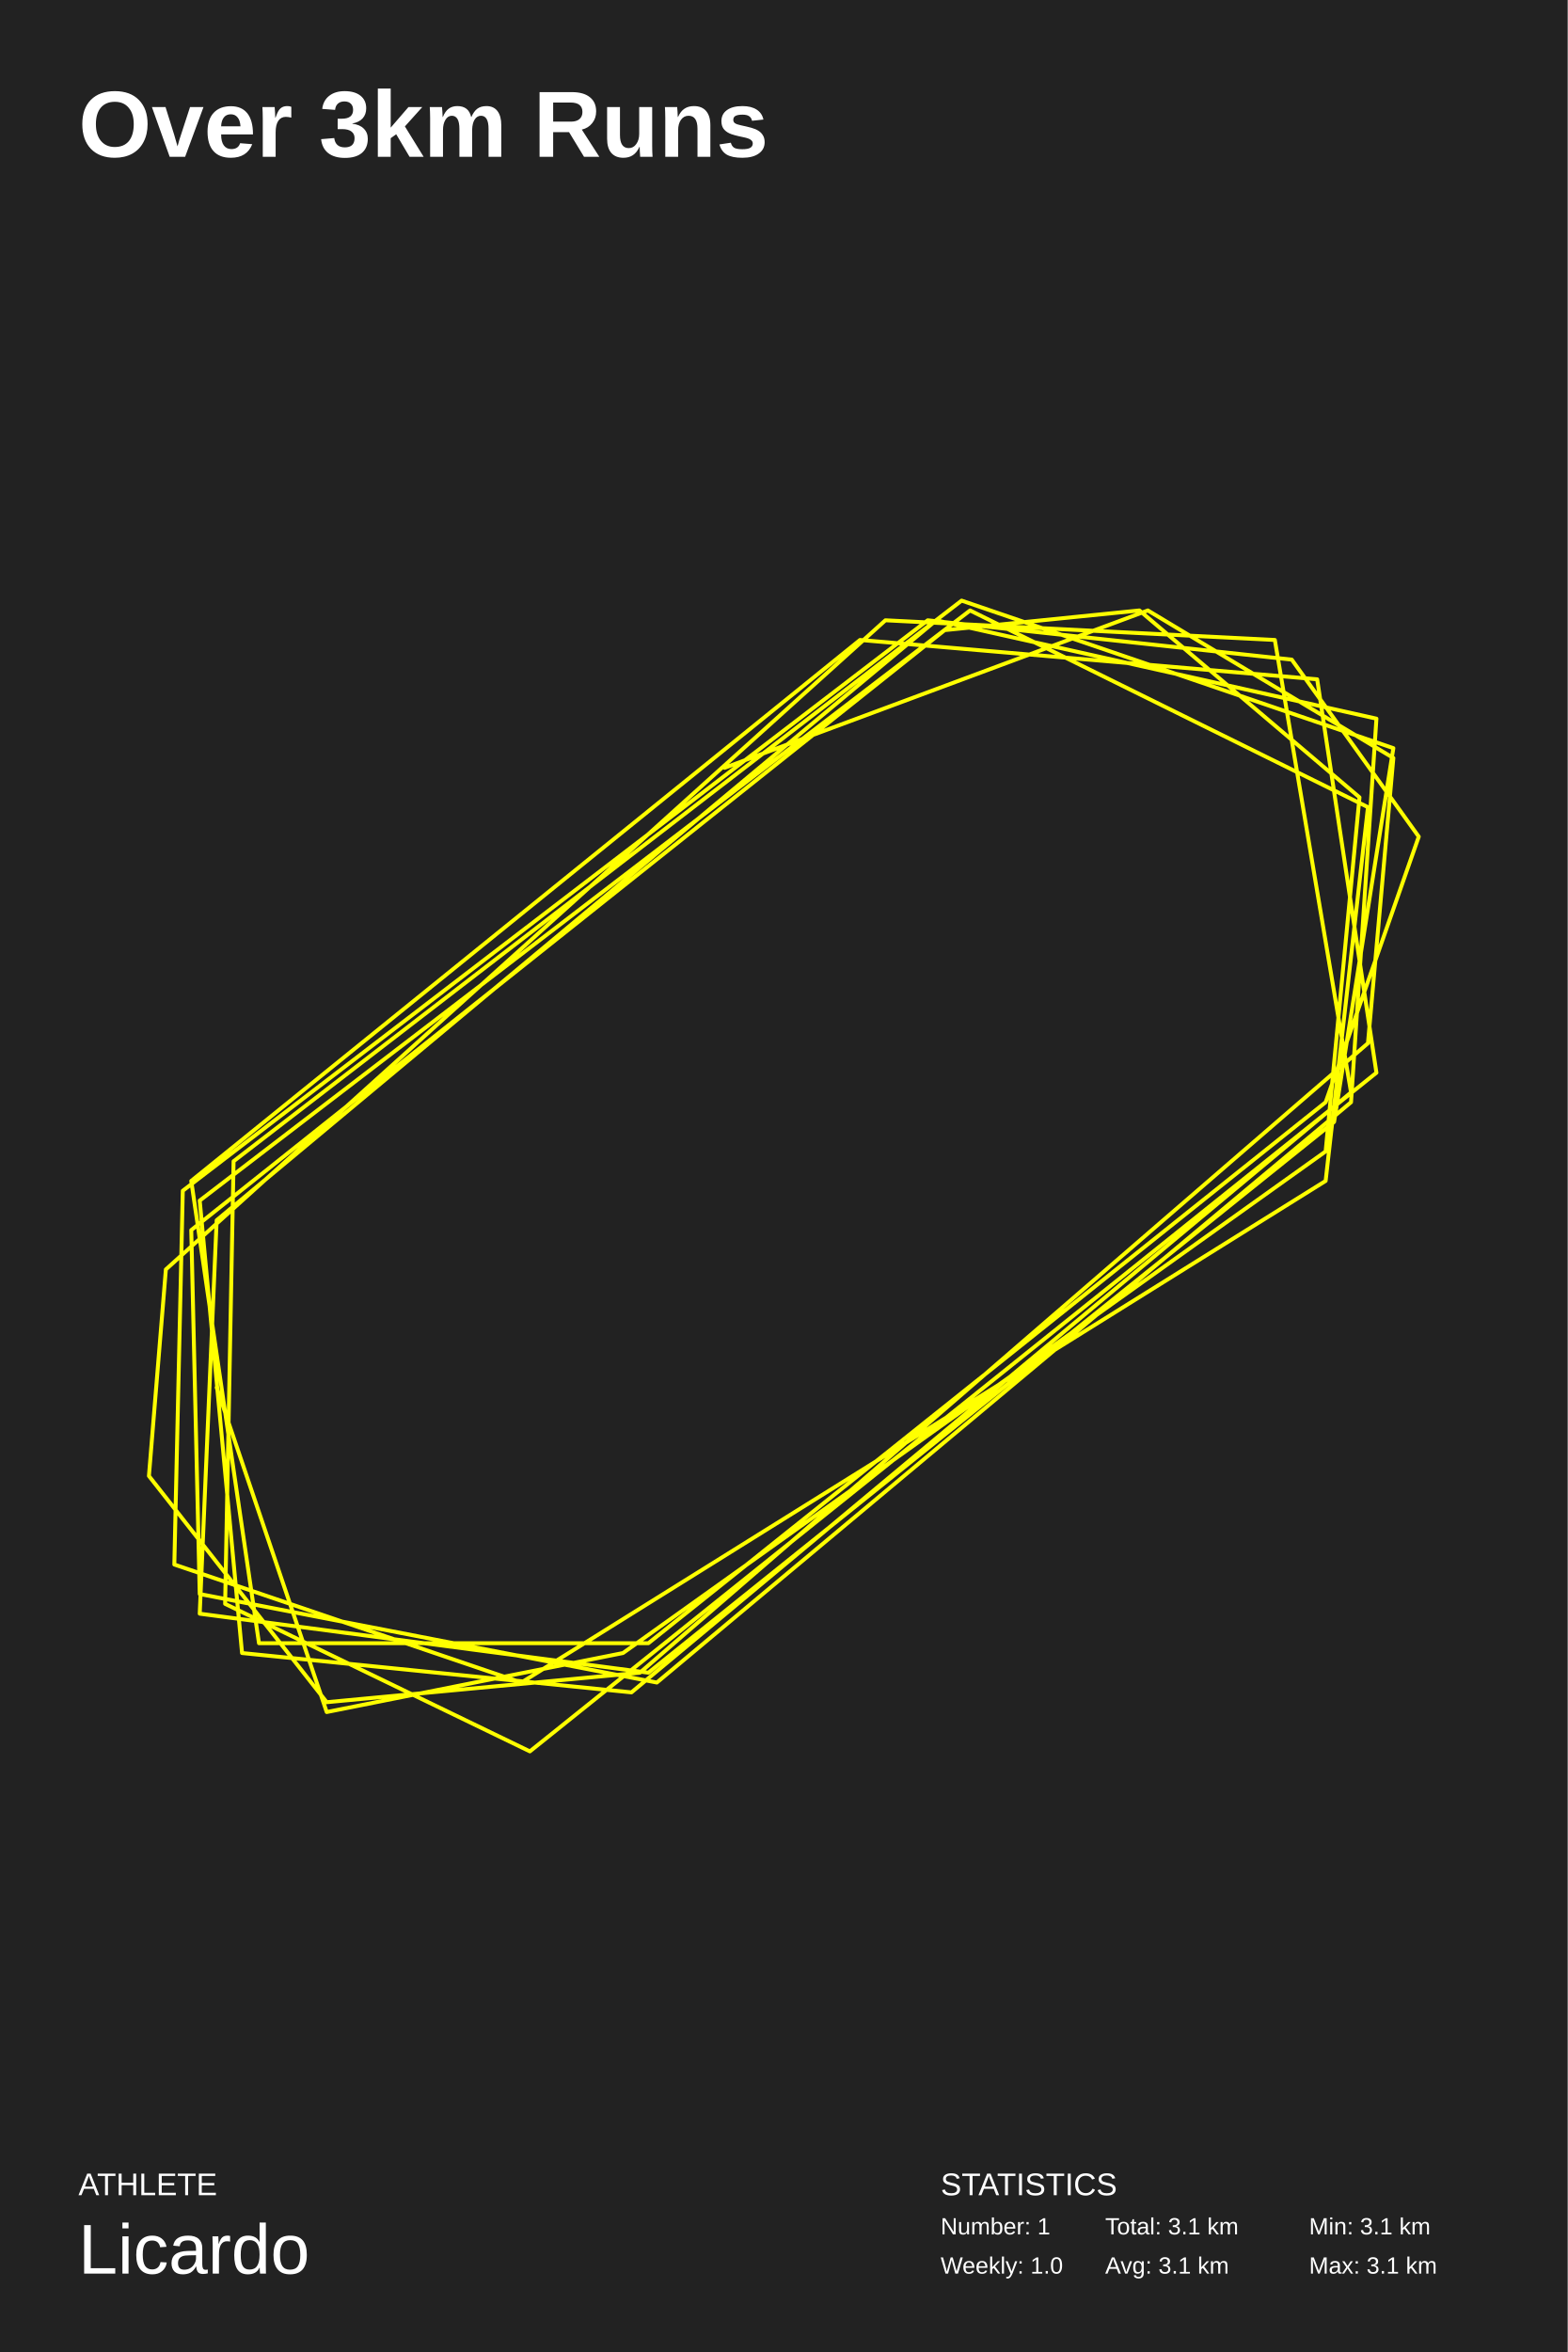
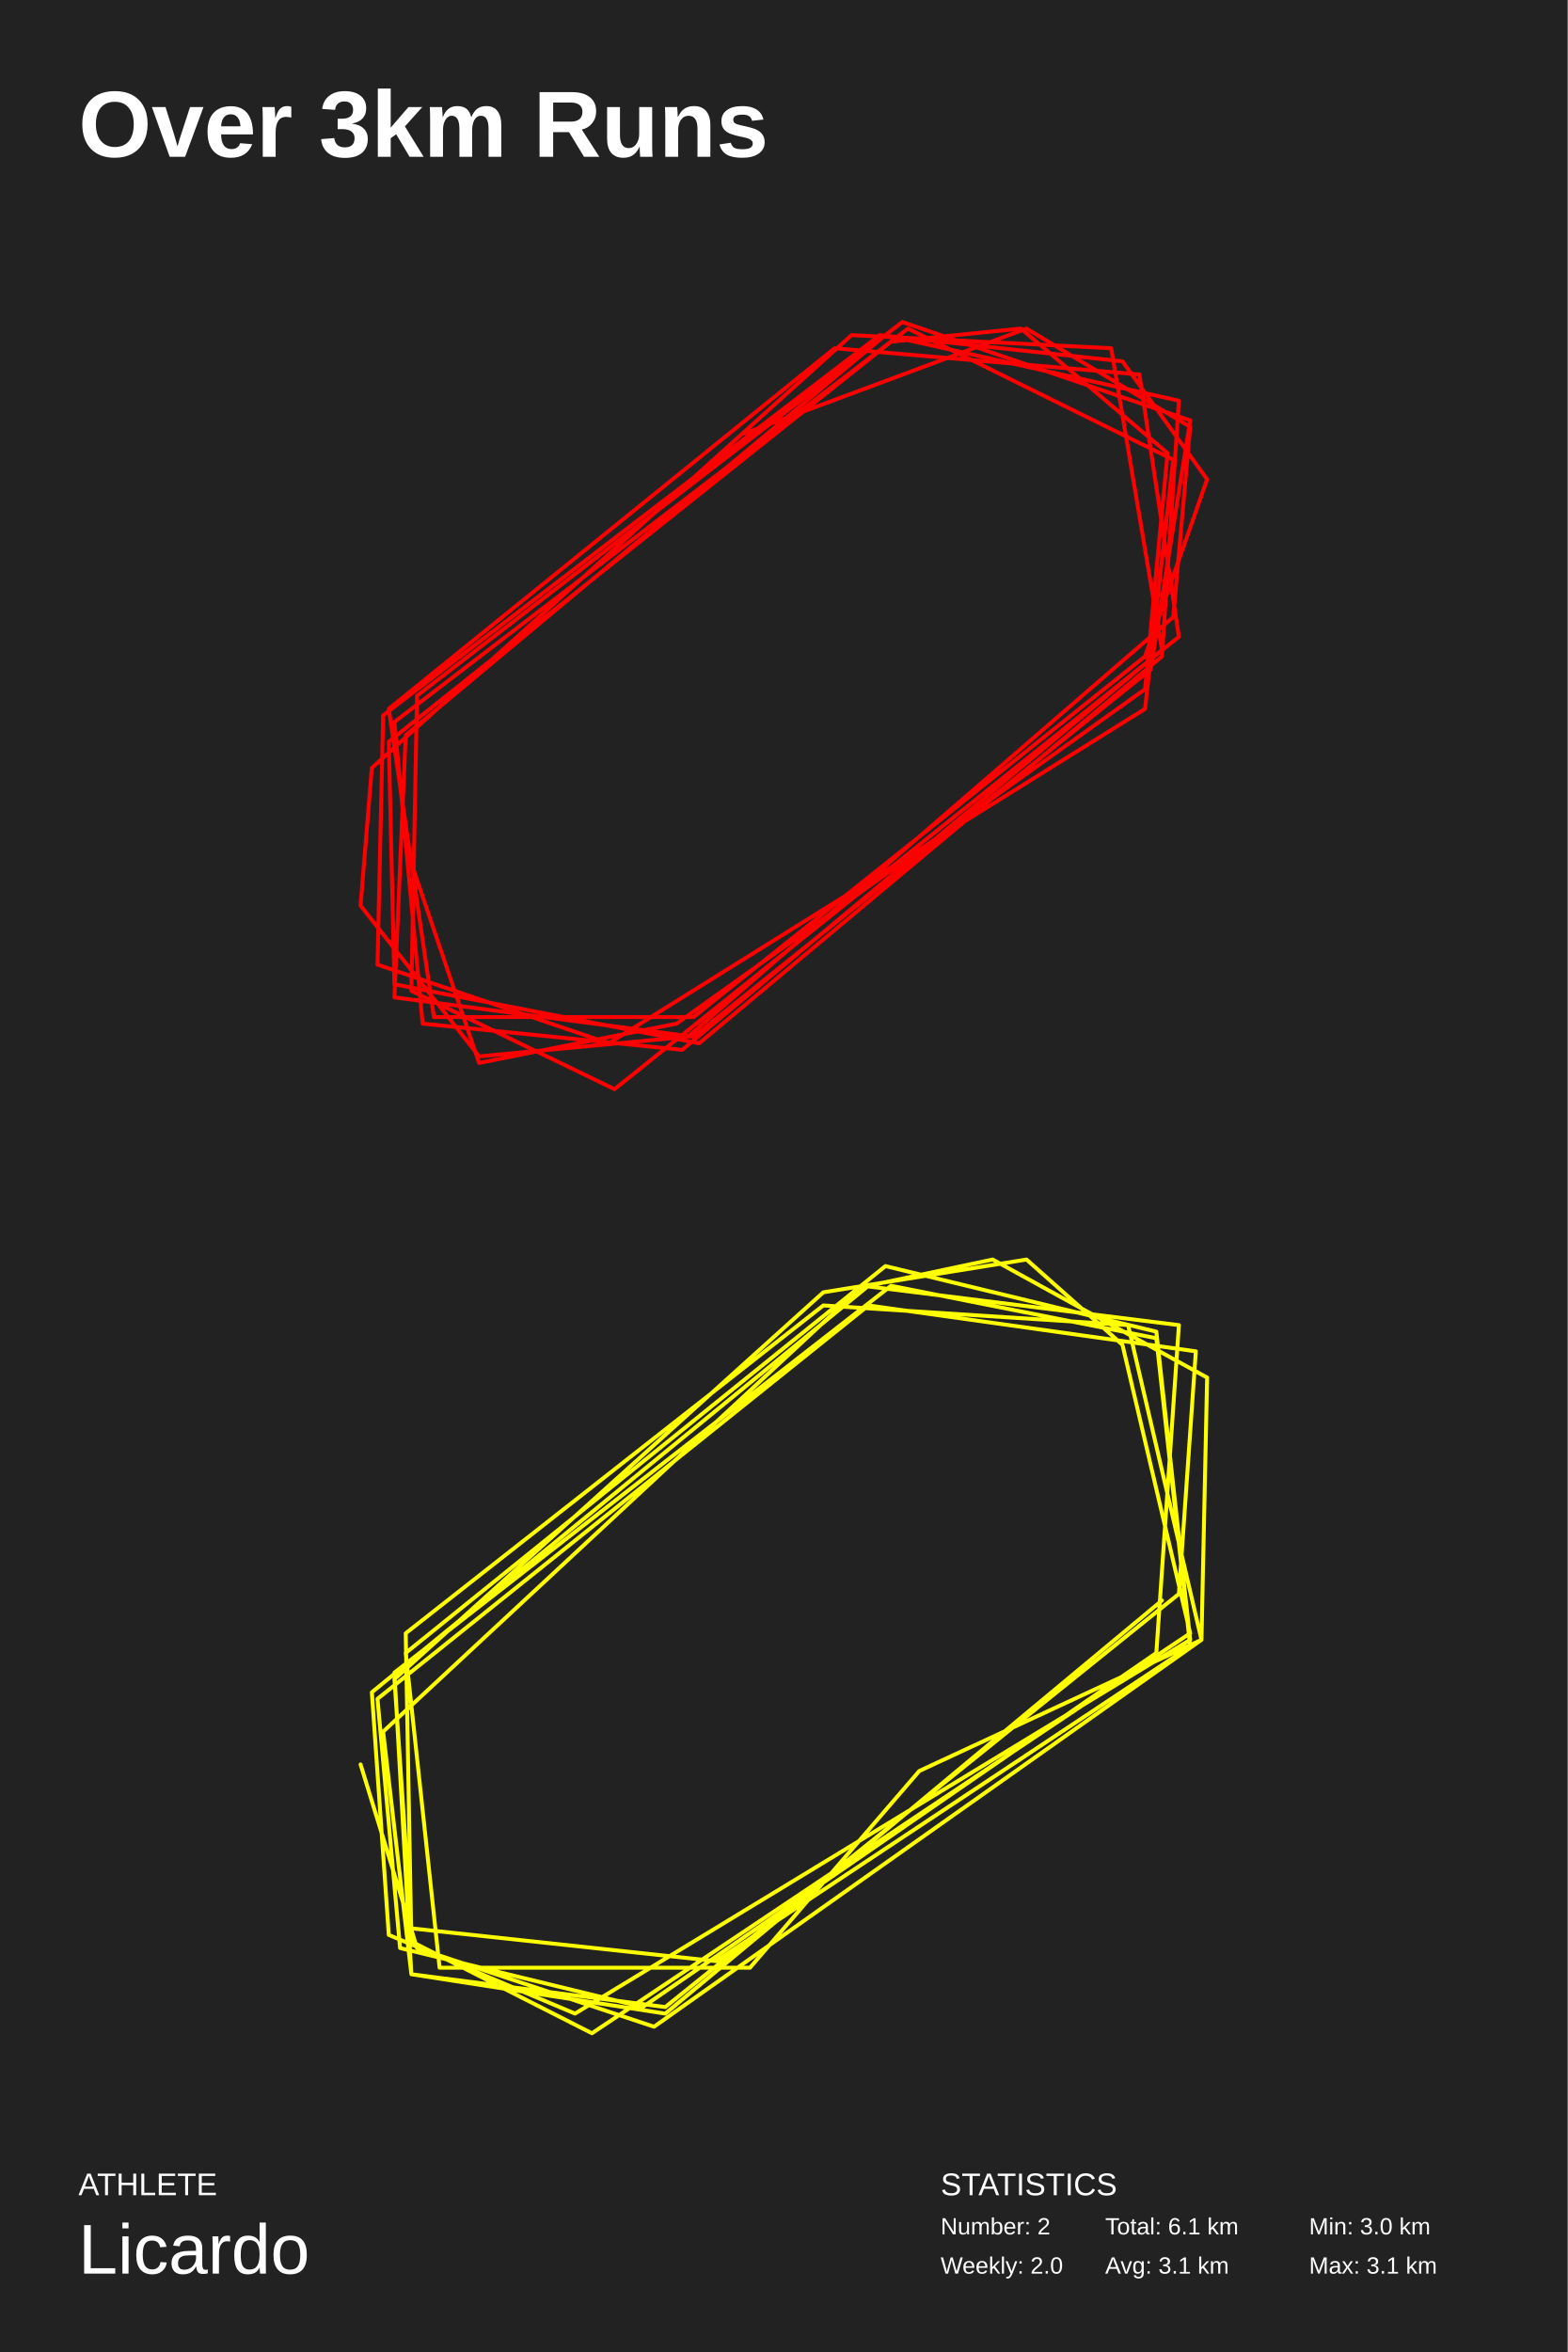
<svg xmlns="http://www.w3.org/2000/svg" baseProfile="full" height="300mm" version="1.1" viewBox="0,0,200,300" width="200mm">
  <defs />
  <rect fill="#222222" height="300" width="200" x="0" y="0" />
  <text fill="#FFFFFF" style="font-size:12px; font-family:Arial; font-weight:bold;" x="10" y="20">Over 3km Runs</text>
  <text fill="#FFFFFF" style="font-size:4px; font-family:Arial" x="10" y="280">ATHLETE</text>
  <text fill="#FFFFFF" style="font-size:9px; font-family:Arial" x="10" y="290">Licardo</text>
  <text fill="#FFFFFF" style="font-size:4px; font-family:Arial" x="120" y="280">STATISTICS</text>
-   <text fill="#FFFFFF" style="font-size:3px; font-family:Arial" x="120" y="285">Number: 1</text>
-   <text fill="#FFFFFF" style="font-size:3px; font-family:Arial" x="120" y="290">Weekly: 1.0</text>
-   <text fill="#FFFFFF" style="font-size:3px; font-family:Arial" x="141" y="285">Total: 3.1 km</text>
+   <text fill="#FFFFFF" style="font-size:3px; font-family:Arial" x="120" y="285">Number: 2</text>
+   <text fill="#FFFFFF" style="font-size:3px; font-family:Arial" x="120" y="290">Weekly: 2.0</text>
+   <text fill="#FFFFFF" style="font-size:3px; font-family:Arial" x="141" y="285">Total: 6.1 km</text>
  <text fill="#FFFFFF" style="font-size:3px; font-family:Arial" x="141" y="290">Avg: 3.1 km</text>
-   <text fill="#FFFFFF" style="font-size:3px; font-family:Arial" x="167" y="285">Min: 3.1 km</text>
+   <text fill="#FFFFFF" style="font-size:3px; font-family:Arial" x="167" y="285">Min: 3.0 km</text>
  <text fill="#FFFFFF" style="font-size:3px; font-family:Arial" x="167" y="290">Max: 3.1 km</text>
-   <polyline fill="none" points="27.64,176.973 41.68,218.373 79.48,210.846 169.12,146.864 173.44,101.7 145.36,77.863 120.52,80.373 24.4,156.9 25.48,203.318 83.8,214.609 172.36,140.591 175.6,91.664 119.44,79.118 27.64,155.646 25.48,205.828 82.72,213.355 170.2,143.1 177.76,95.427 122.68,76.609 29.8,148.118 28.72,204.573 67.6,223.391 175.6,136.827 168.04,86.645 109.72,81.627 24.4,150.627 33.04,209.591 82.72,209.591 169.12,140.591 181.0,106.718 164.8,84.136 118.36,79.118 23.32,151.882 22.24,199.555 66.52,214.609 169.12,150.627 174.52,102.955 123.76,77.863 25.48,153.137 30.88,210.846 80.56,215.864 172.36,139.337 162.64,81.627 112.96,79.118 21.16,161.918 19.0,188.264 41.68,217.118 81.64,213.355 174.52,133.064 177.76,96.682 146.44,77.863 92.44,97.936" stroke="yellow" stroke-linecap="round" stroke-linejoin="round" stroke-width="0.5" />
+   <polyline fill="none" points="51.76,107.982 61.12,135.582 86.32,130.564 146.08,87.909 148.96,57.8 130.24,41.909 113.68,43.582 49.6,94.6 50.32,125.546 89.2,133.073 148.24,83.727 150.4,51.109 112.96,42.745 51.76,93.764 50.32,127.218 88.48,132.237 146.8,85.4 151.84,53.618 115.12,41.073 53.2,88.746 52.48,126.382 78.4,138.927 150.4,81.218 145.36,47.764 106.48,44.418 49.6,90.418 55.36,129.727 88.48,129.727 146.08,83.727 154.0,61.145 143.2,46.091 112.24,42.745 48.88,91.255 48.16,123.037 77.68,133.073 146.08,90.418 149.68,58.636 115.84,41.909 50.32,92.091 53.92,130.564 87.04,133.909 148.24,82.891 141.76,44.418 108.64,42.745 47.44,97.946 46.0,115.509 61.12,134.746 87.76,132.237 149.68,78.709 151.84,54.454 130.96,41.909 94.96,55.291" stroke="#ff0000" stroke-linecap="round" stroke-linejoin="round" stroke-width="0.5" />
+   <polyline fill="none" points="46.0,225.055 53.2,248.473 83.44,258.509 153.28,209.164 154.0,175.709 126.64,160.654 110.8,164 47.44,215.855 49.6,246.8 73.36,256.837 151.84,209.164 147.52,169.854 112.96,161.491 51.76,210.837 56.08,250.982 95.68,250.982 117.28,225.891 153.28,209.164 143.92,169.018 105.04,166.509 51.76,208.327 52.48,247.637 75.52,259.346 151.84,208.327 143.2,171.527 130.96,160.654 105.04,164.836 50.32,214.182 52.48,245.964 91.36,250.146 151.84,210 147.52,170.691 113.68,164 50.32,213.346 52.48,251.818 84.88,256 150.4,203.309 152.56,172.364 110.8,166.509 48.16,216.691 51.04,248.473 82.0,256 147.52,210.837 150.4,169.018 110.08,164 48.88,220.873 52.48,251.818 84.88,256.837 148.24,204.146" stroke="#ffff00" stroke-linecap="round" stroke-linejoin="round" stroke-width="0.5" />
</svg>
